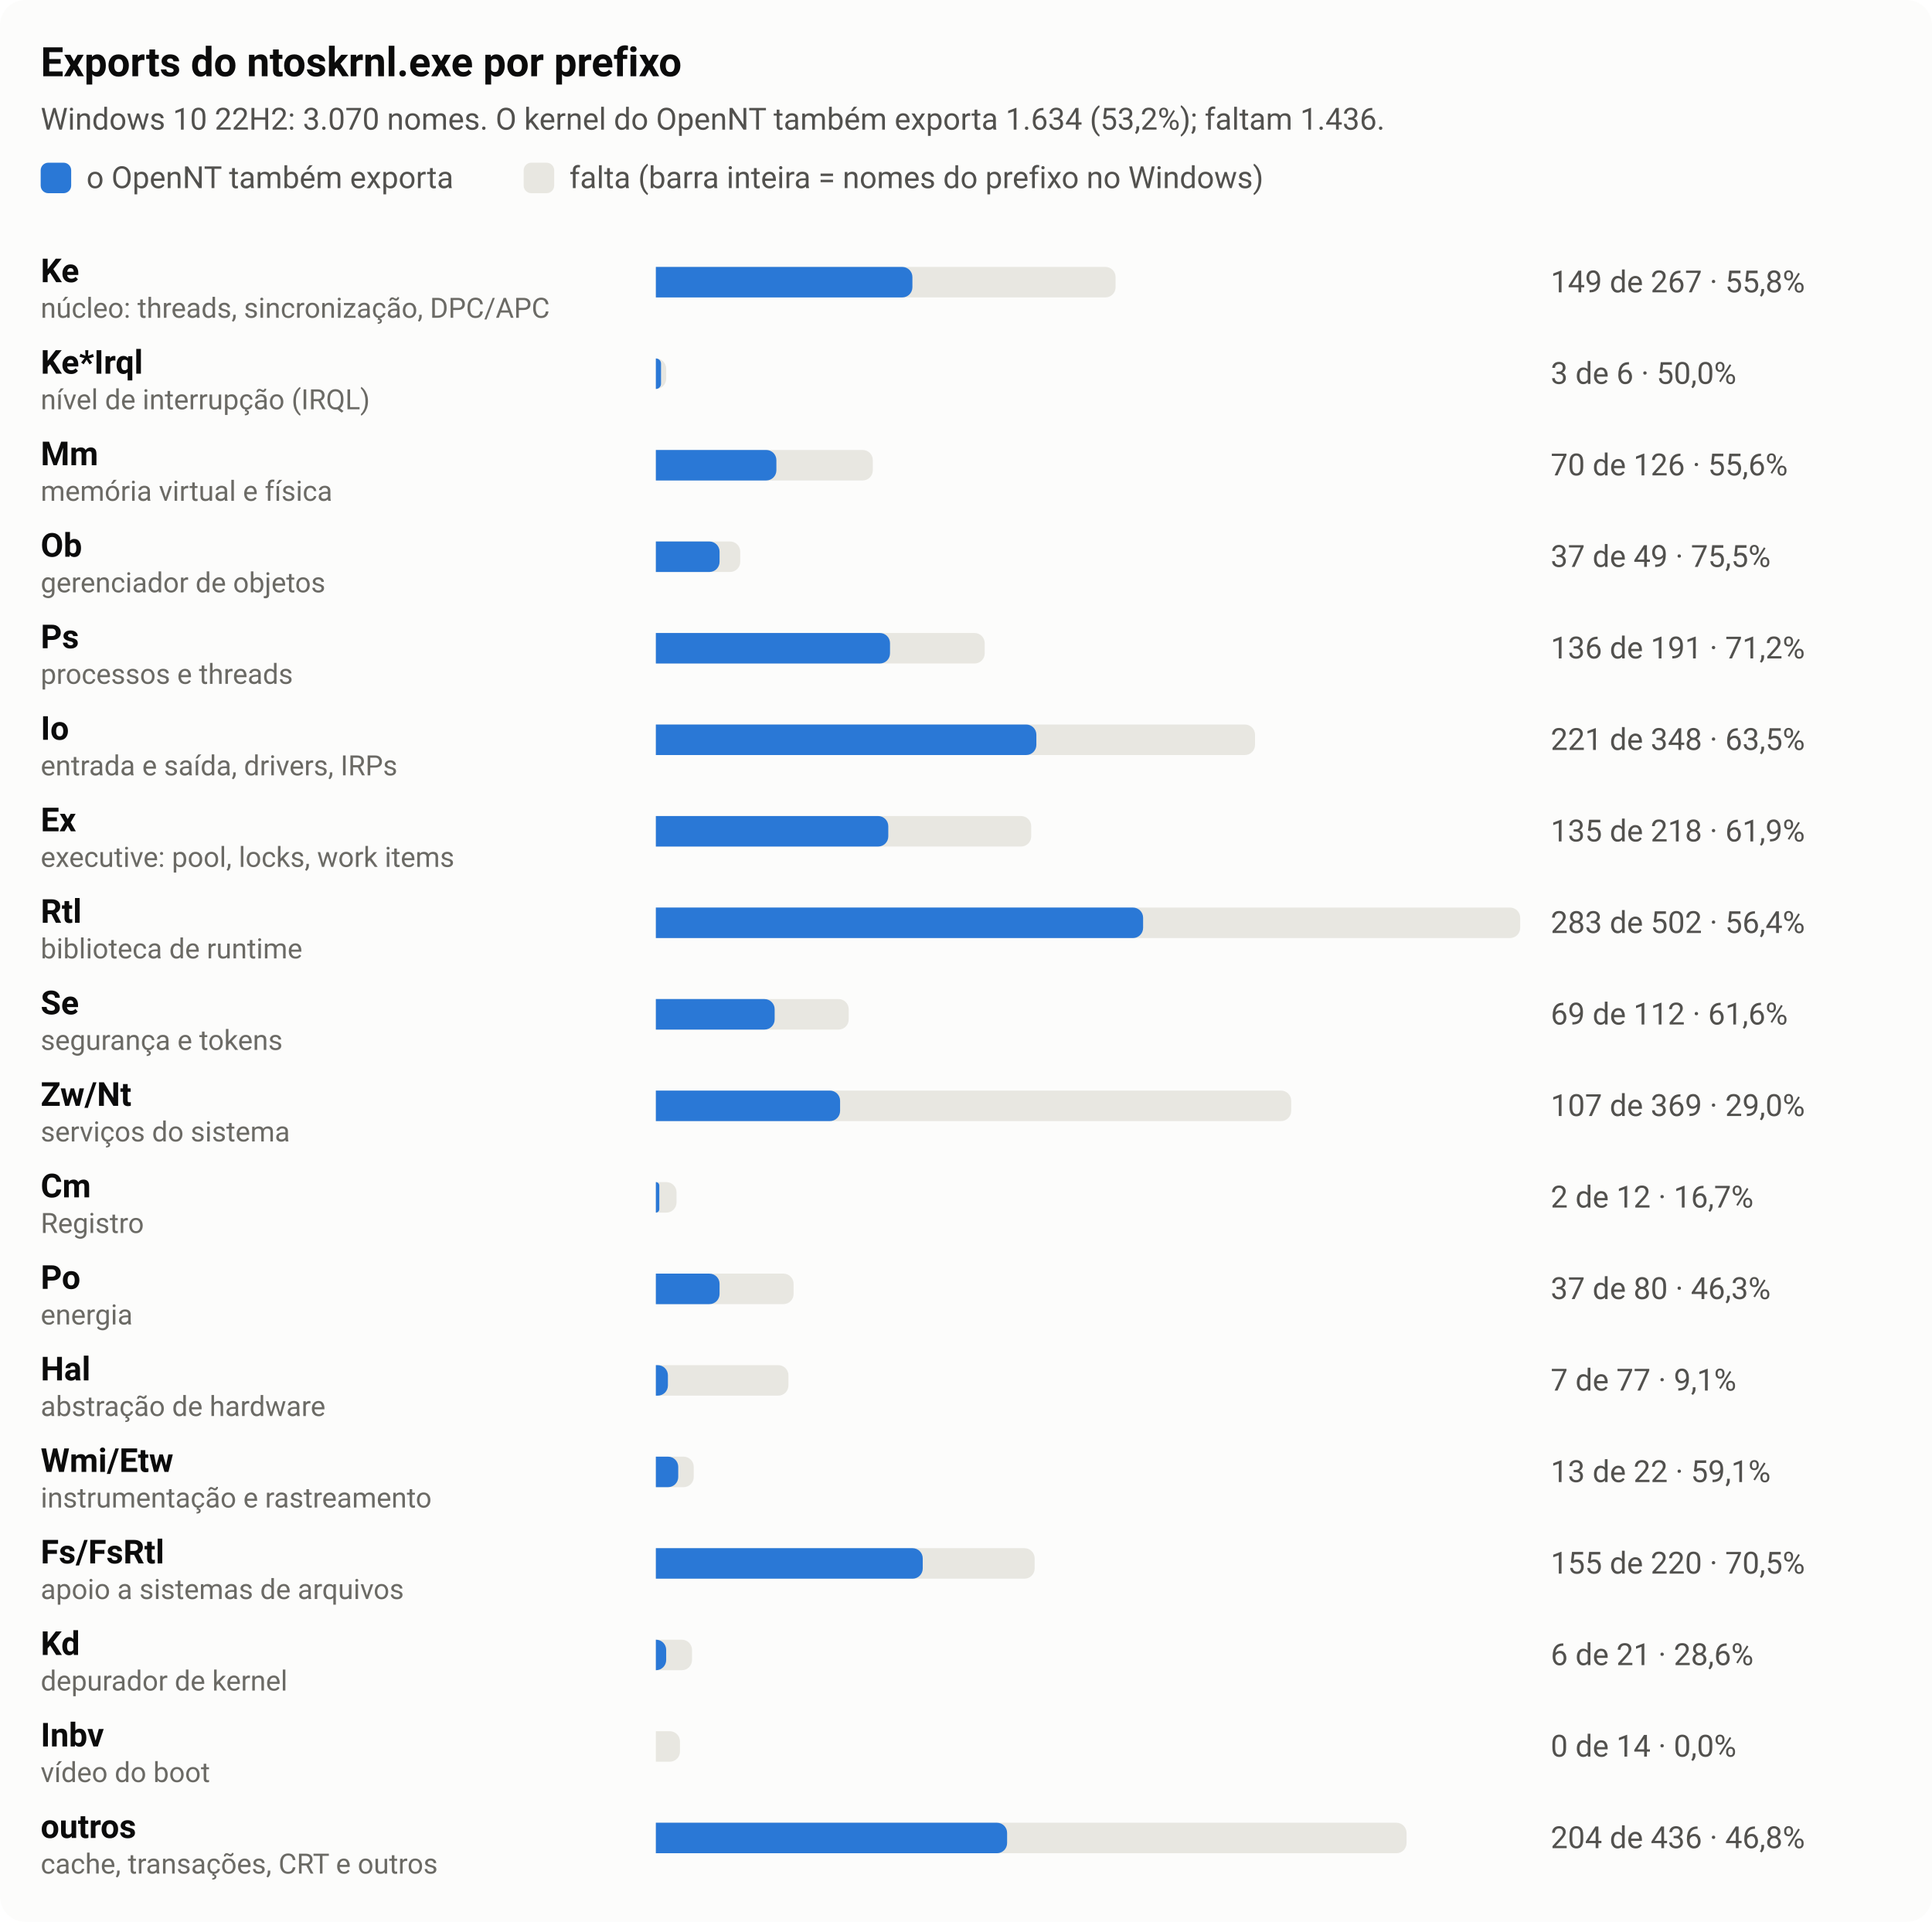
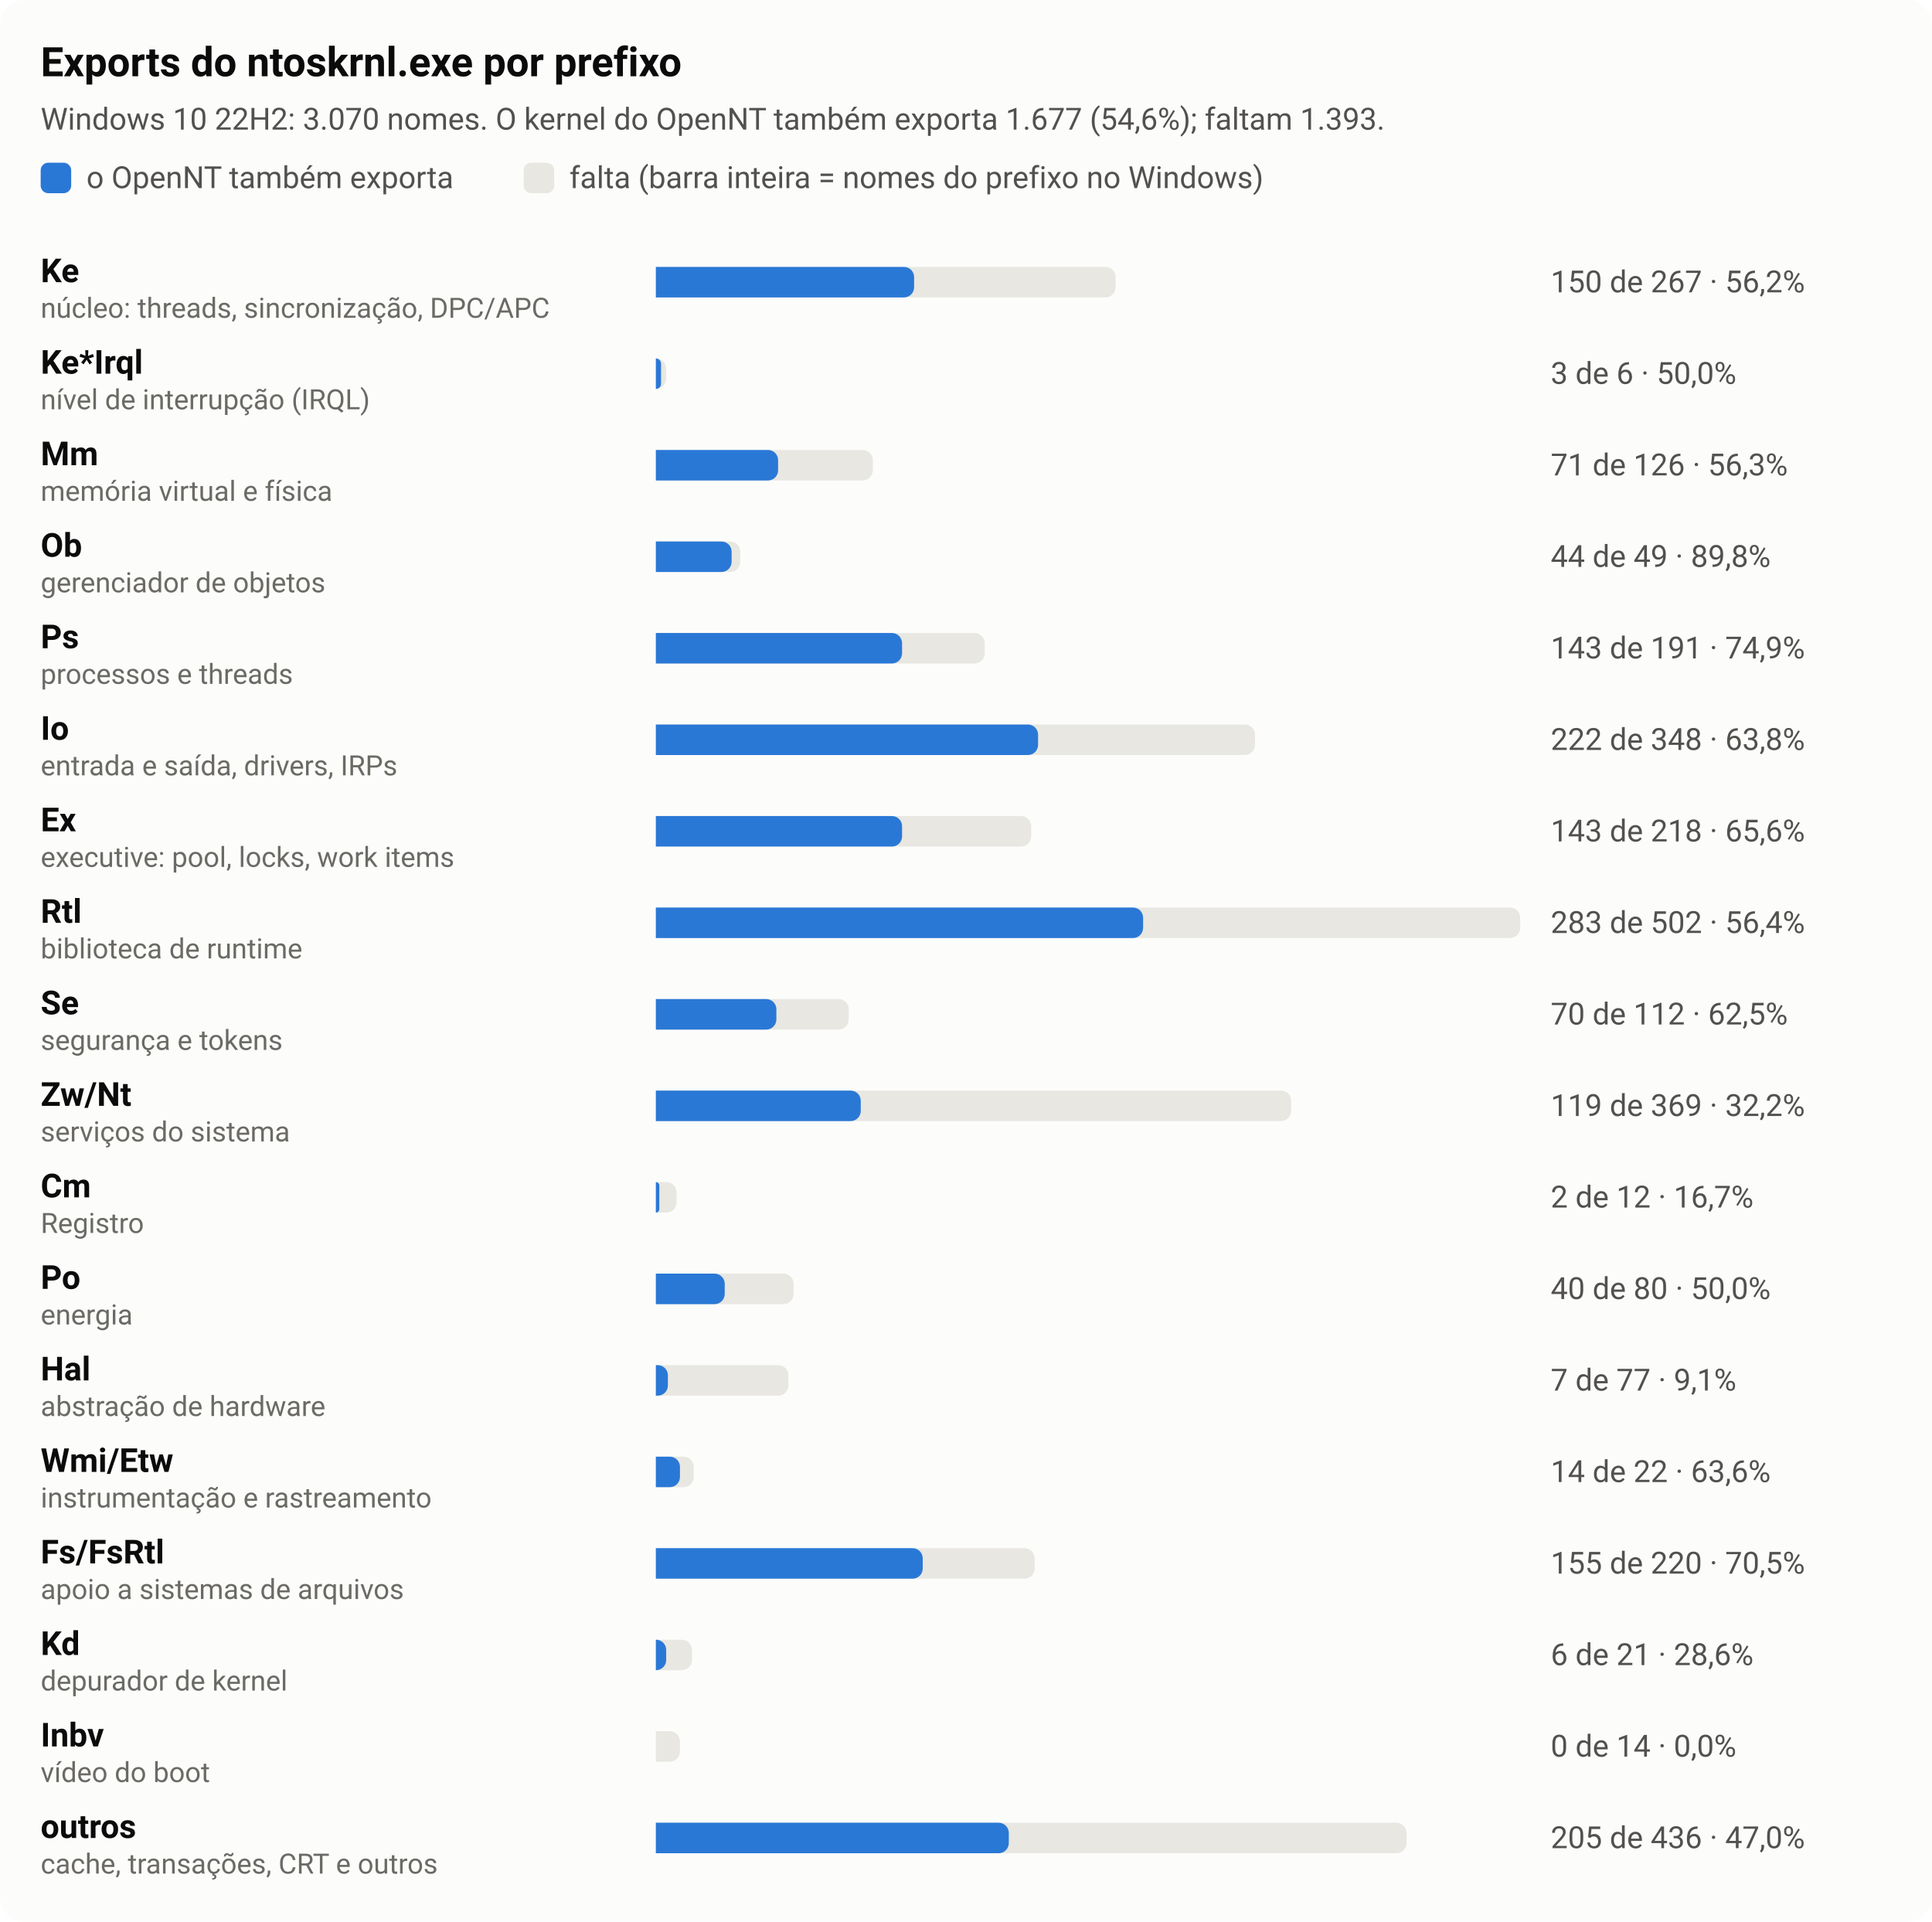
<svg xmlns="http://www.w3.org/2000/svg" width="760" height="756" viewBox="0 0 760 756" role="img" aria-labelledby="pc-title">
  <style>.pc-bg{fill:#fcfcfb}.pc-t{font:600 16px system-ui,-apple-system,Segoe UI,Roboto,sans-serif;fill:#0b0b0b}.pc-s,.pc-v{font:12px system-ui,-apple-system,Segoe UI,Roboto,sans-serif;fill:#52514e}.pc-v{font-variant-numeric:tabular-nums}.pc-l{font:600 13px system-ui,-apple-system,Segoe UI,Roboto,sans-serif;fill:#0b0b0b}.pc-m{font:11px system-ui,-apple-system,Segoe UI,Roboto,sans-serif;fill:#6b6a65}.pc-k{fill:#e8e7e1}.pc-a{fill:#2a78d6}@media (prefers-color-scheme:dark){.pc-bg{fill:#1a1a19}.pc-t,.pc-l{fill:#f0efec}.pc-s,.pc-v{fill:#c3c2b7}.pc-m{fill:#9d9b94}.pc-k{fill:#2c2c2a}.pc-a{fill:#3987e5}}</style>
  <rect class="pc-bg" width="760" height="756" rx="10" />
  <text class="pc-t" x="16" y="30">Exports do ntoskrnl.exe por prefixo</text>
-   <text class="pc-s" x="16" y="51">Windows 10 22H2: 3.070 nomes. O kernel do OpenNT também exporta 1.634 (53,2%); faltam 1.436.</text>
+   <text class="pc-s" x="16" y="51">Windows 10 22H2: 3.070 nomes. O kernel do OpenNT também exporta 1.677 (54,6%); faltam 1.393.</text>
  <rect class="pc-a" x="16" y="64" width="12" height="12" rx="3" />
  <text class="pc-v" x="34" y="74">o OpenNT também exporta</text>
  <rect class="pc-k" x="206" y="64" width="12" height="12" rx="3" />
  <text class="pc-v" x="224" y="74">falta (barra inteira = nomes do prefixo no Windows)</text>
  <g>
    <text class="pc-l" x="16" y="111">Ke</text>
    <text class="pc-m" x="16" y="125">núcleo: threads, sincronização, DPC/APC</text>
    <path class="pc-k" d="M258.0 105.0h176.84a4 4 0 0 1 4 4v4a4 4 0 0 1 -4 4h-176.84z" />
-     <path class="pc-a" d="M258.0 105.0h96.92a4 4 0 0 1 4 4v4a4 4 0 0 1 -4 4h-96.92z" />
-     <text class="pc-v" x="610" y="115">149 de 267 · 55,8%</text>
+     <path class="pc-a" d="M258.0 105.0h97.59a4 4 0 0 1 4 4v4a4 4 0 0 1 -4 4h-97.59z" />
+     <text class="pc-v" x="610" y="115">150 de 267 · 56,2%</text>
  </g>
  <g>
    <text class="pc-l" x="16" y="147">Ke*Irql</text>
    <text class="pc-m" x="16" y="161">nível de interrupção (IRQL)</text>
    <path class="pc-k" d="M258.0 141.0h0.06a4 4 0 0 1 4 4v4a4 4 0 0 1 -4 4h-0.06z" />
    <path class="pc-a" d="M258.0 141.0h0.00a2.032 2.032 0 0 1 2.032 2.032v7.936a2.032 2.032 0 0 1 -2.032 2.032h-0.00z" />
    <text class="pc-v" x="610" y="151">3 de 6 · 50,0%</text>
  </g>
  <g>
    <text class="pc-l" x="16" y="183">Mm</text>
    <text class="pc-m" x="16" y="197">memória virtual e física</text>
    <path class="pc-k" d="M258.0 177.0h81.34a4 4 0 0 1 4 4v4a4 4 0 0 1 -4 4h-81.34z" />
-     <path class="pc-a" d="M258.0 177.0h43.41a4 4 0 0 1 4 4v4a4 4 0 0 1 -4 4h-43.41z" />
-     <text class="pc-v" x="610" y="187">70 de 126 · 55,6%</text>
+     <path class="pc-a" d="M258.0 177.0h44.09a4 4 0 0 1 4 4v4a4 4 0 0 1 -4 4h-44.09z" />
+     <text class="pc-v" x="610" y="187">71 de 126 · 56,3%</text>
  </g>
  <g>
    <text class="pc-l" x="16" y="219">Ob</text>
    <text class="pc-m" x="16" y="233">gerenciador de objetos</text>
    <path class="pc-k" d="M258.0 213.0h29.19a4 4 0 0 1 4 4v4a4 4 0 0 1 -4 4h-29.19z" />
-     <path class="pc-a" d="M258.0 213.0h21.06a4 4 0 0 1 4 4v4a4 4 0 0 1 -4 4h-21.06z" />
-     <text class="pc-v" x="610" y="223">37 de 49 · 75,5%</text>
+     <path class="pc-a" d="M258.0 213.0h25.80a4 4 0 0 1 4 4v4a4 4 0 0 1 -4 4h-25.80z" />
+     <text class="pc-v" x="610" y="223">44 de 49 · 89,8%</text>
  </g>
  <g>
    <text class="pc-l" x="16" y="255">Ps</text>
    <text class="pc-m" x="16" y="269">processos e threads</text>
    <path class="pc-k" d="M258.0 249.0h125.36a4 4 0 0 1 4 4v4a4 4 0 0 1 -4 4h-125.36z" />
-     <path class="pc-a" d="M258.0 249.0h88.11a4 4 0 0 1 4 4v4a4 4 0 0 1 -4 4h-88.11z" />
-     <text class="pc-v" x="610" y="259">136 de 191 · 71,2%</text>
+     <path class="pc-a" d="M258.0 249.0h92.85a4 4 0 0 1 4 4v4a4 4 0 0 1 -4 4h-92.85z" />
+     <text class="pc-v" x="610" y="259">143 de 191 · 74,9%</text>
  </g>
  <g>
    <text class="pc-l" x="16" y="291">Io</text>
    <text class="pc-m" x="16" y="305">entrada e saída, drivers, IRPs</text>
    <path class="pc-k" d="M258.0 285.0h231.70a4 4 0 0 1 4 4v4a4 4 0 0 1 -4 4h-231.70z" />
-     <path class="pc-a" d="M258.0 285.0h145.68a4 4 0 0 1 4 4v4a4 4 0 0 1 -4 4h-145.68z" />
-     <text class="pc-v" x="610" y="295">221 de 348 · 63,5%</text>
+     <path class="pc-a" d="M258.0 285.0h146.36a4 4 0 0 1 4 4v4a4 4 0 0 1 -4 4h-146.36z" />
+     <text class="pc-v" x="610" y="295">222 de 348 · 63,8%</text>
  </g>
  <g>
    <text class="pc-l" x="16" y="327">Ex</text>
    <text class="pc-m" x="16" y="341">executive: pool, locks, work items</text>
    <path class="pc-k" d="M258.0 321.0h143.65a4 4 0 0 1 4 4v4a4 4 0 0 1 -4 4h-143.65z" />
-     <path class="pc-a" d="M258.0 321.0h87.43a4 4 0 0 1 4 4v4a4 4 0 0 1 -4 4h-87.43z" />
-     <text class="pc-v" x="610" y="331">135 de 218 · 61,9%</text>
+     <path class="pc-a" d="M258.0 321.0h92.85a4 4 0 0 1 4 4v4a4 4 0 0 1 -4 4h-92.85z" />
+     <text class="pc-v" x="610" y="331">143 de 218 · 65,6%</text>
  </g>
  <g>
    <text class="pc-l" x="16" y="363">Rtl</text>
    <text class="pc-m" x="16" y="377">biblioteca de runtime</text>
    <path class="pc-k" d="M258.0 357.0h336.00a4 4 0 0 1 4 4v4a4 4 0 0 1 -4 4h-336.00z" />
    <path class="pc-a" d="M258.0 357.0h187.67a4 4 0 0 1 4 4v4a4 4 0 0 1 -4 4h-187.67z" />
    <text class="pc-v" x="610" y="367">283 de 502 · 56,4%</text>
  </g>
  <g>
    <text class="pc-l" x="16" y="399">Se</text>
    <text class="pc-m" x="16" y="413">segurança e tokens</text>
    <path class="pc-k" d="M258.0 393.0h71.86a4 4 0 0 1 4 4v4a4 4 0 0 1 -4 4h-71.86z" />
-     <path class="pc-a" d="M258.0 393.0h42.73a4 4 0 0 1 4 4v4a4 4 0 0 1 -4 4h-42.73z" />
-     <text class="pc-v" x="610" y="403">69 de 112 · 61,6%</text>
+     <path class="pc-a" d="M258.0 393.0h43.41a4 4 0 0 1 4 4v4a4 4 0 0 1 -4 4h-43.41z" />
+     <text class="pc-v" x="610" y="403">70 de 112 · 62,5%</text>
  </g>
  <g>
    <text class="pc-l" x="16" y="435">Zw/Nt</text>
    <text class="pc-m" x="16" y="449">serviços do sistema</text>
    <path class="pc-k" d="M258.0 429.0h245.92a4 4 0 0 1 4 4v4a4 4 0 0 1 -4 4h-245.92z" />
-     <path class="pc-a" d="M258.0 429.0h68.47a4 4 0 0 1 4 4v4a4 4 0 0 1 -4 4h-68.47z" />
-     <text class="pc-v" x="610" y="439">107 de 369 · 29,0%</text>
+     <path class="pc-a" d="M258.0 429.0h76.60a4 4 0 0 1 4 4v4a4 4 0 0 1 -4 4h-76.60z" />
+     <text class="pc-v" x="610" y="439">119 de 369 · 32,2%</text>
  </g>
  <g>
    <text class="pc-l" x="16" y="471">Cm</text>
    <text class="pc-m" x="16" y="485">Registro</text>
    <path class="pc-k" d="M258.0 465.0h4.13a4 4 0 0 1 4 4v4a4 4 0 0 1 -4 4h-4.13z" />
    <path class="pc-a" d="M258.0 465.0h0.00a1.355 1.355 0 0 1 1.355 1.355v9.291a1.355 1.355 0 0 1 -1.355 1.355h-0.00z" />
    <text class="pc-v" x="610" y="475">2 de 12 · 16,7%</text>
  </g>
  <g>
    <text class="pc-l" x="16" y="507">Po</text>
    <text class="pc-m" x="16" y="521">energia</text>
    <path class="pc-k" d="M258.0 501.0h50.18a4 4 0 0 1 4 4v4a4 4 0 0 1 -4 4h-50.18z" />
-     <path class="pc-a" d="M258.0 501.0h21.06a4 4 0 0 1 4 4v4a4 4 0 0 1 -4 4h-21.06z" />
-     <text class="pc-v" x="610" y="511">37 de 80 · 46,3%</text>
+     <path class="pc-a" d="M258.0 501.0h23.09a4 4 0 0 1 4 4v4a4 4 0 0 1 -4 4h-23.09z" />
+     <text class="pc-v" x="610" y="511">40 de 80 · 50,0%</text>
  </g>
  <g>
    <text class="pc-l" x="16" y="543">Hal</text>
    <text class="pc-m" x="16" y="557">abstração de hardware</text>
    <path class="pc-k" d="M258.0 537.0h48.15a4 4 0 0 1 4 4v4a4 4 0 0 1 -4 4h-48.15z" />
    <path class="pc-a" d="M258.0 537.0h0.74a4 4 0 0 1 4 4v4a4 4 0 0 1 -4 4h-0.74z" />
    <text class="pc-v" x="610" y="547">7 de 77 · 9,1%</text>
  </g>
  <g>
    <text class="pc-l" x="16" y="579">Wmi/Etw</text>
    <text class="pc-m" x="16" y="593">instrumentação e rastreamento</text>
    <path class="pc-k" d="M258.0 573.0h10.90a4 4 0 0 1 4 4v4a4 4 0 0 1 -4 4h-10.90z" />
-     <path class="pc-a" d="M258.0 573.0h4.80a4 4 0 0 1 4 4v4a4 4 0 0 1 -4 4h-4.80z" />
-     <text class="pc-v" x="610" y="583">13 de 22 · 59,1%</text>
+     <path class="pc-a" d="M258.0 573.0h5.48a4 4 0 0 1 4 4v4a4 4 0 0 1 -4 4h-5.48z" />
+     <text class="pc-v" x="610" y="583">14 de 22 · 63,6%</text>
  </g>
  <g>
    <text class="pc-l" x="16" y="615">Fs/FsRtl</text>
    <text class="pc-m" x="16" y="629">apoio a sistemas de arquivos</text>
    <path class="pc-k" d="M258.0 609.0h145.00a4 4 0 0 1 4 4v4a4 4 0 0 1 -4 4h-145.00z" />
    <path class="pc-a" d="M258.0 609.0h100.98a4 4 0 0 1 4 4v4a4 4 0 0 1 -4 4h-100.98z" />
    <text class="pc-v" x="610" y="619">155 de 220 · 70,5%</text>
  </g>
  <g>
    <text class="pc-l" x="16" y="651">Kd</text>
    <text class="pc-m" x="16" y="665">depurador de kernel</text>
    <path class="pc-k" d="M258.0 645.0h10.22a4 4 0 0 1 4 4v4a4 4 0 0 1 -4 4h-10.22z" />
    <path class="pc-a" d="M258.0 645.0h0.06a4 4 0 0 1 4 4v4a4 4 0 0 1 -4 4h-0.06z" />
    <text class="pc-v" x="610" y="655">6 de 21 · 28,6%</text>
  </g>
  <g>
    <text class="pc-l" x="16" y="687">Inbv</text>
    <text class="pc-m" x="16" y="701">vídeo do boot</text>
    <path class="pc-k" d="M258.0 681.0h5.48a4 4 0 0 1 4 4v4a4 4 0 0 1 -4 4h-5.48z" />
    <path class="pc-a" d="" />
    <text class="pc-v" x="610" y="691">0 de 14 · 0,0%</text>
  </g>
  <g>
    <text class="pc-l" x="16" y="723">outros</text>
    <text class="pc-m" x="16" y="737">cache, transações, CRT e outros</text>
    <path class="pc-k" d="M258.0 717.0h291.30a4 4 0 0 1 4 4v4a4 4 0 0 1 -4 4h-291.30z" />
-     <path class="pc-a" d="M258.0 717.0h134.17a4 4 0 0 1 4 4v4a4 4 0 0 1 -4 4h-134.17z" />
-     <text class="pc-v" x="610" y="727">204 de 436 · 46,8%</text>
+     <path class="pc-a" d="M258.0 717.0h134.84a4 4 0 0 1 4 4v4a4 4 0 0 1 -4 4h-134.84z" />
+     <text class="pc-v" x="610" y="727">205 de 436 · 47,0%</text>
  </g>
</svg>
